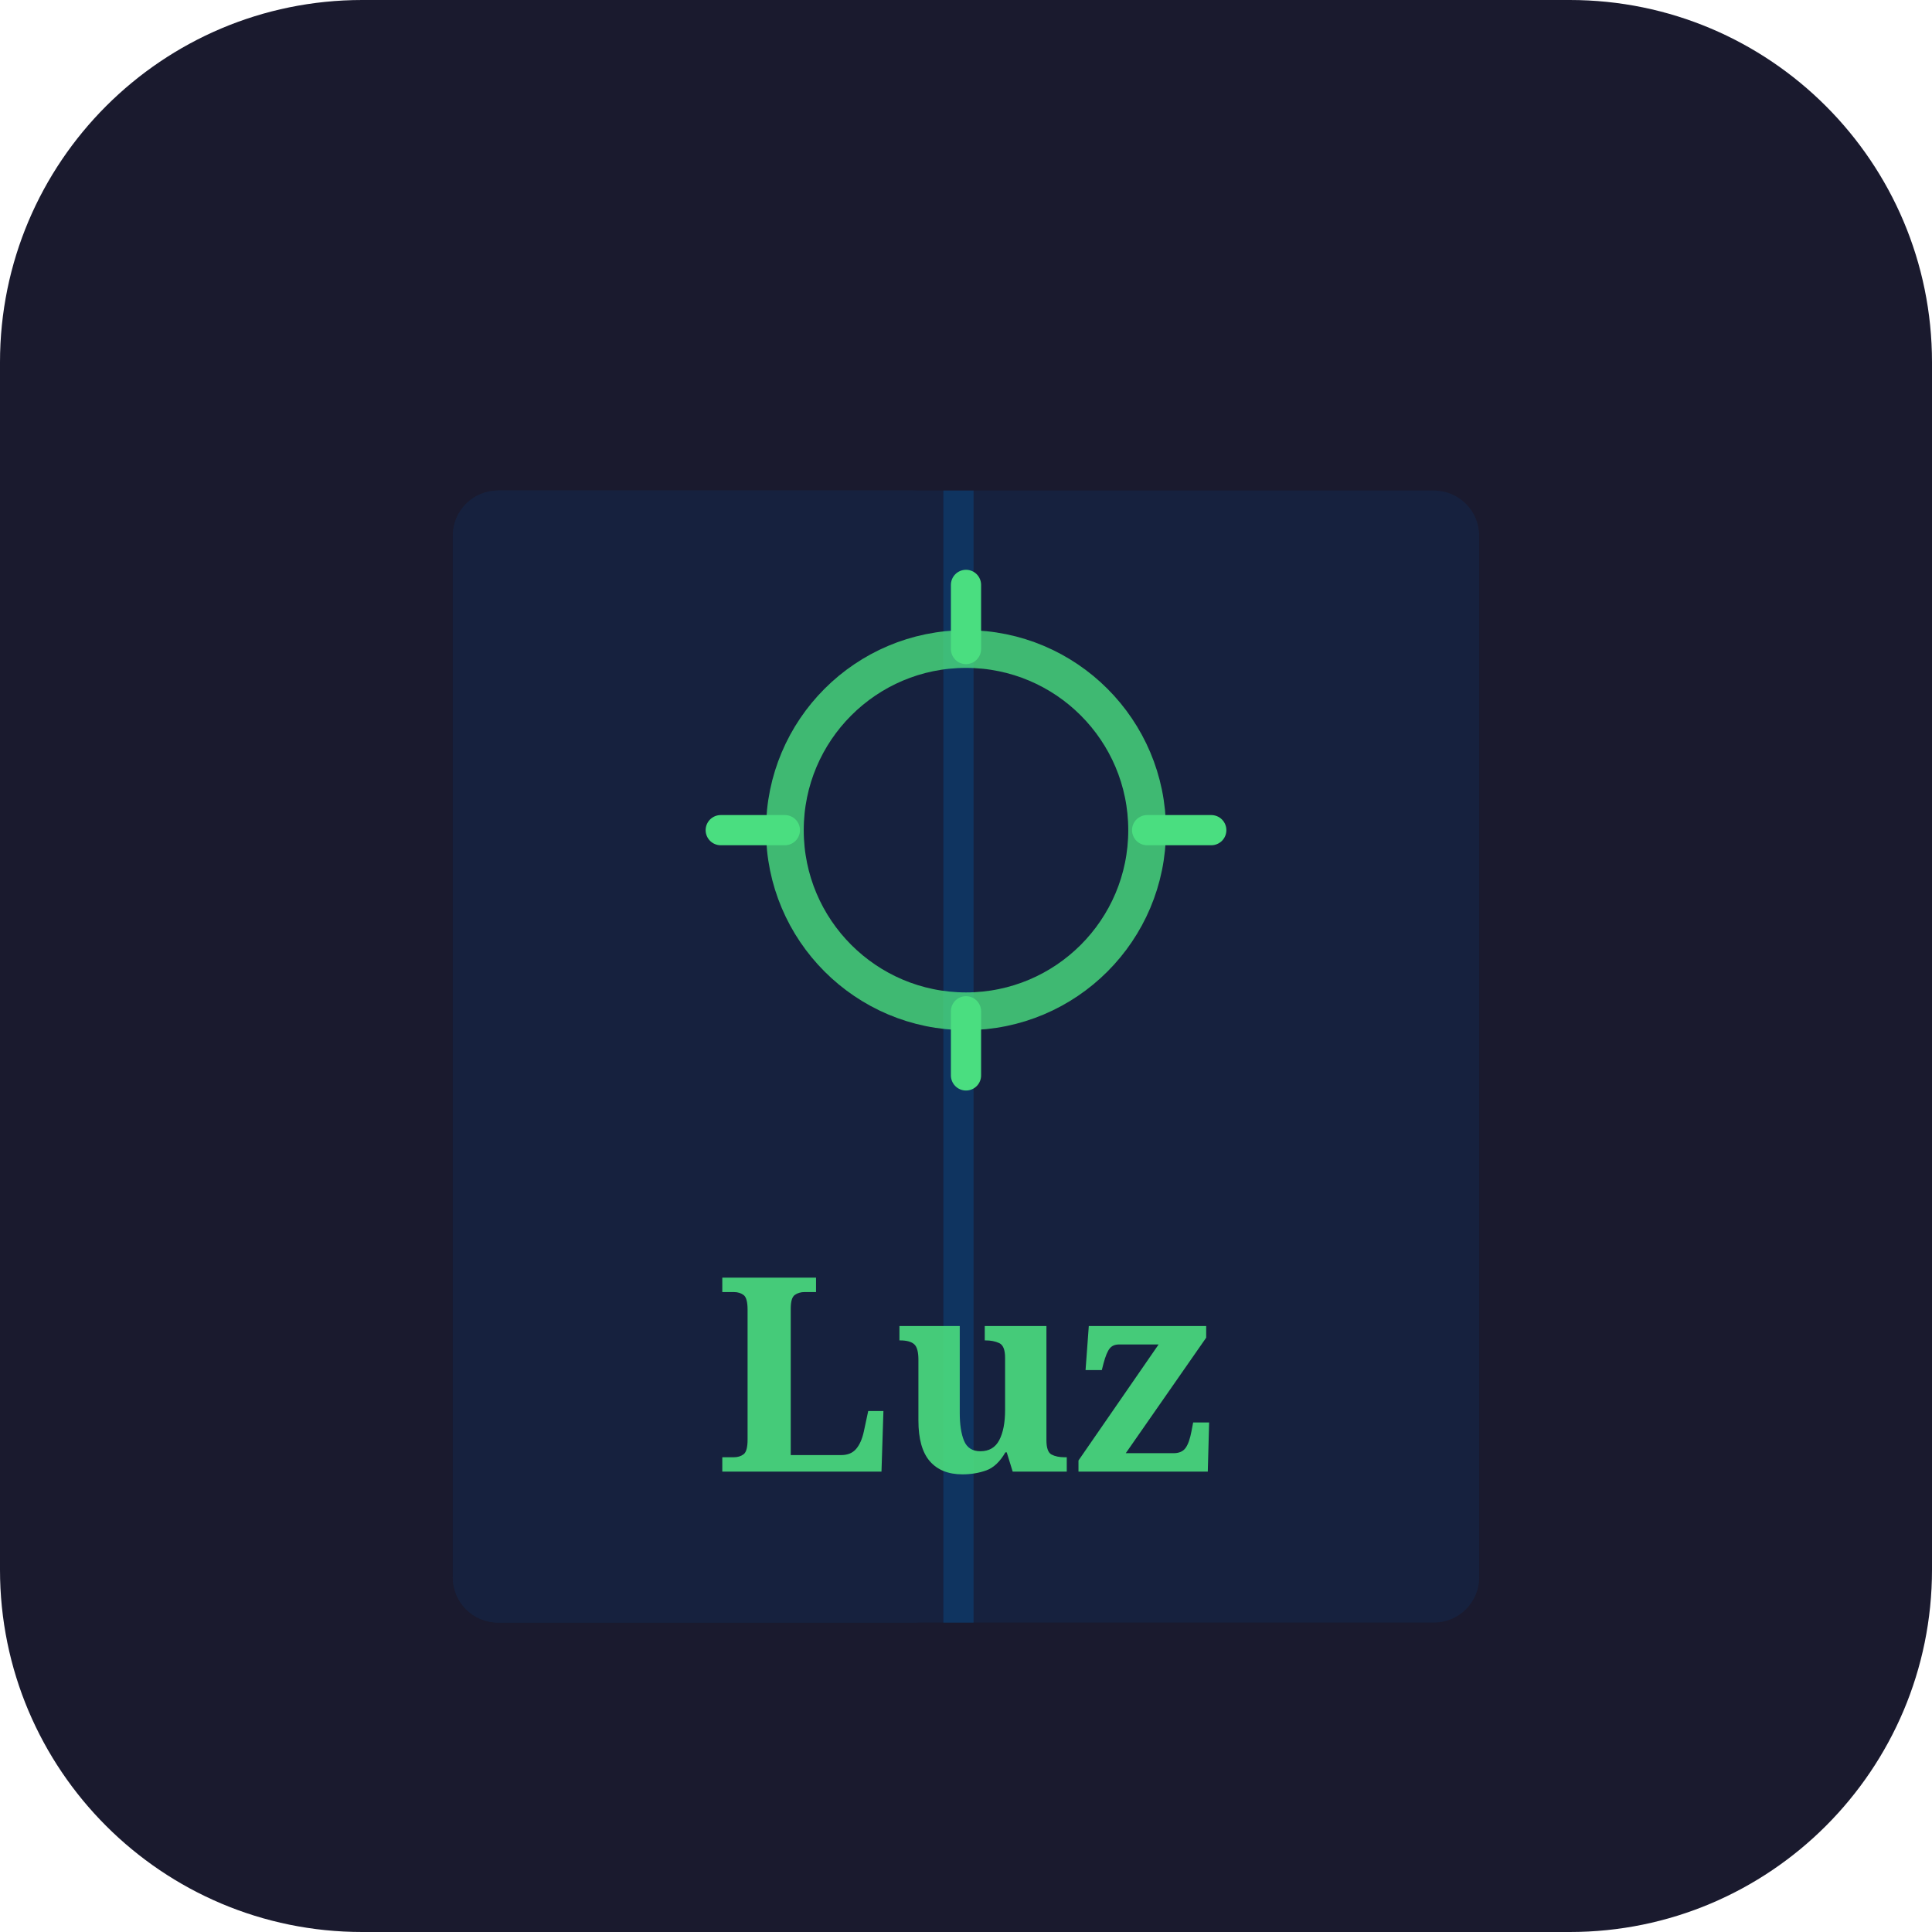
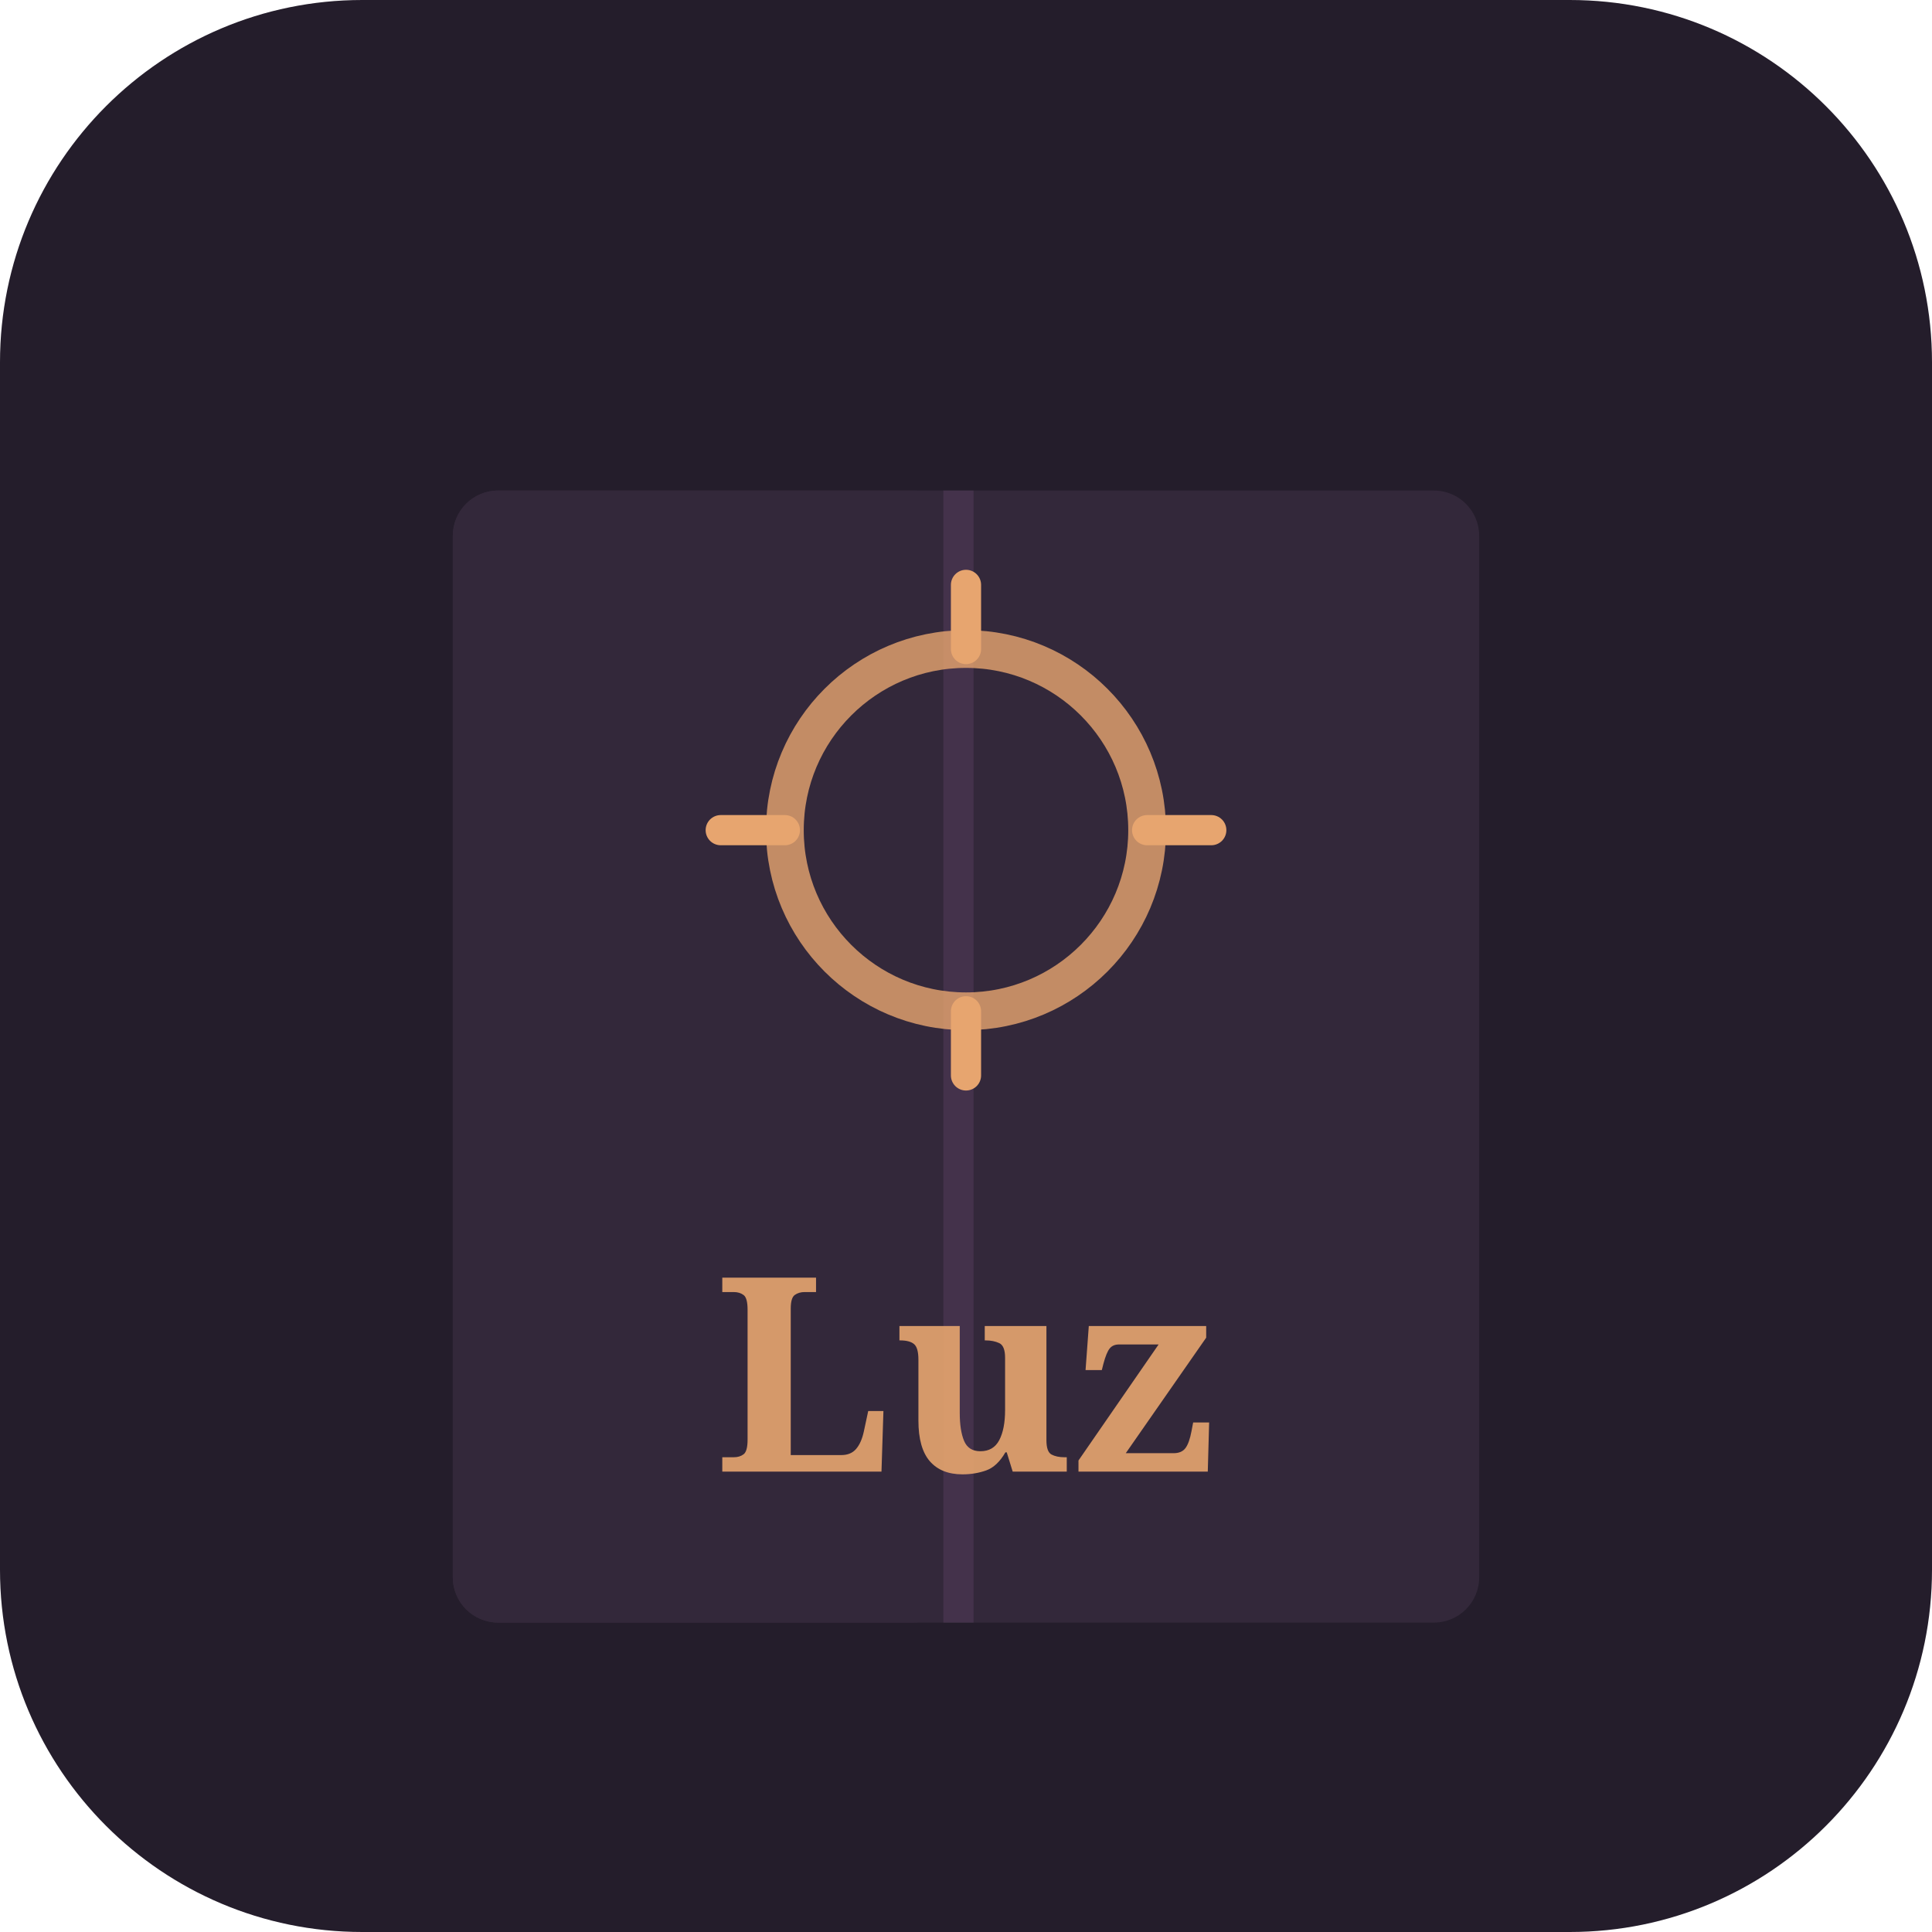
<svg xmlns="http://www.w3.org/2000/svg" viewBox="0 0 512 512">
-   <rect width="512" height="512" rx="96" fill="#1a1a2e" />
-   <rect x="120" y="130" width="272" height="300" rx="12" fill="#16213e" />
-   <rect x="120" y="130" width="134" height="300" rx="12" fill="#16213e" />
-   <line x1="254" y1="130" x2="254" y2="430" stroke="#0f3460" stroke-width="8" />
-   <circle cx="256" cy="220" r="48" fill="none" stroke="#4ade80" stroke-width="10" opacity="0.8" />
-   <line x1="256" y1="155" x2="256" y2="172" stroke="#4ade80" stroke-width="8" stroke-linecap="round" />
-   <line x1="256" y1="268" x2="256" y2="285" stroke="#4ade80" stroke-width="8" stroke-linecap="round" />
-   <line x1="191" y1="220" x2="208" y2="220" stroke="#4ade80" stroke-width="8" stroke-linecap="round" />
-   <line x1="304" y1="220" x2="321" y2="220" stroke="#4ade80" stroke-width="8" stroke-linecap="round" />
-   <text x="256" y="390" font-family="Georgia, serif" font-size="72" font-weight="700" fill="#4ade80" text-anchor="middle" opacity="0.9">Luz</text>
+   <rect width="512" height="512" rx="96" fill="#241d2b" />
+   <rect x="120" y="130" width="272" height="300" rx="12" fill="#33283a" />
+   <rect x="120" y="130" width="134" height="300" rx="12" fill="#33283a" />
+   <line x1="254" y1="130" x2="254" y2="430" stroke="#44324b" stroke-width="8" />
+   <circle cx="256" cy="220" r="48" fill="none" stroke="#e7a56f" stroke-width="10" opacity="0.8" />
+   <line x1="256" y1="155" x2="256" y2="172" stroke="#e7a56f" stroke-width="8" stroke-linecap="round" />
+   <line x1="256" y1="268" x2="256" y2="285" stroke="#e7a56f" stroke-width="8" stroke-linecap="round" />
+   <line x1="191" y1="220" x2="208" y2="220" stroke="#e7a56f" stroke-width="8" stroke-linecap="round" />
+   <line x1="304" y1="220" x2="321" y2="220" stroke="#e7a56f" stroke-width="8" stroke-linecap="round" />
+   <text x="256" y="390" font-family="Georgia, serif" font-size="72" font-weight="700" fill="#e7a56f" text-anchor="middle" opacity="0.9">Luz</text>
</svg>
